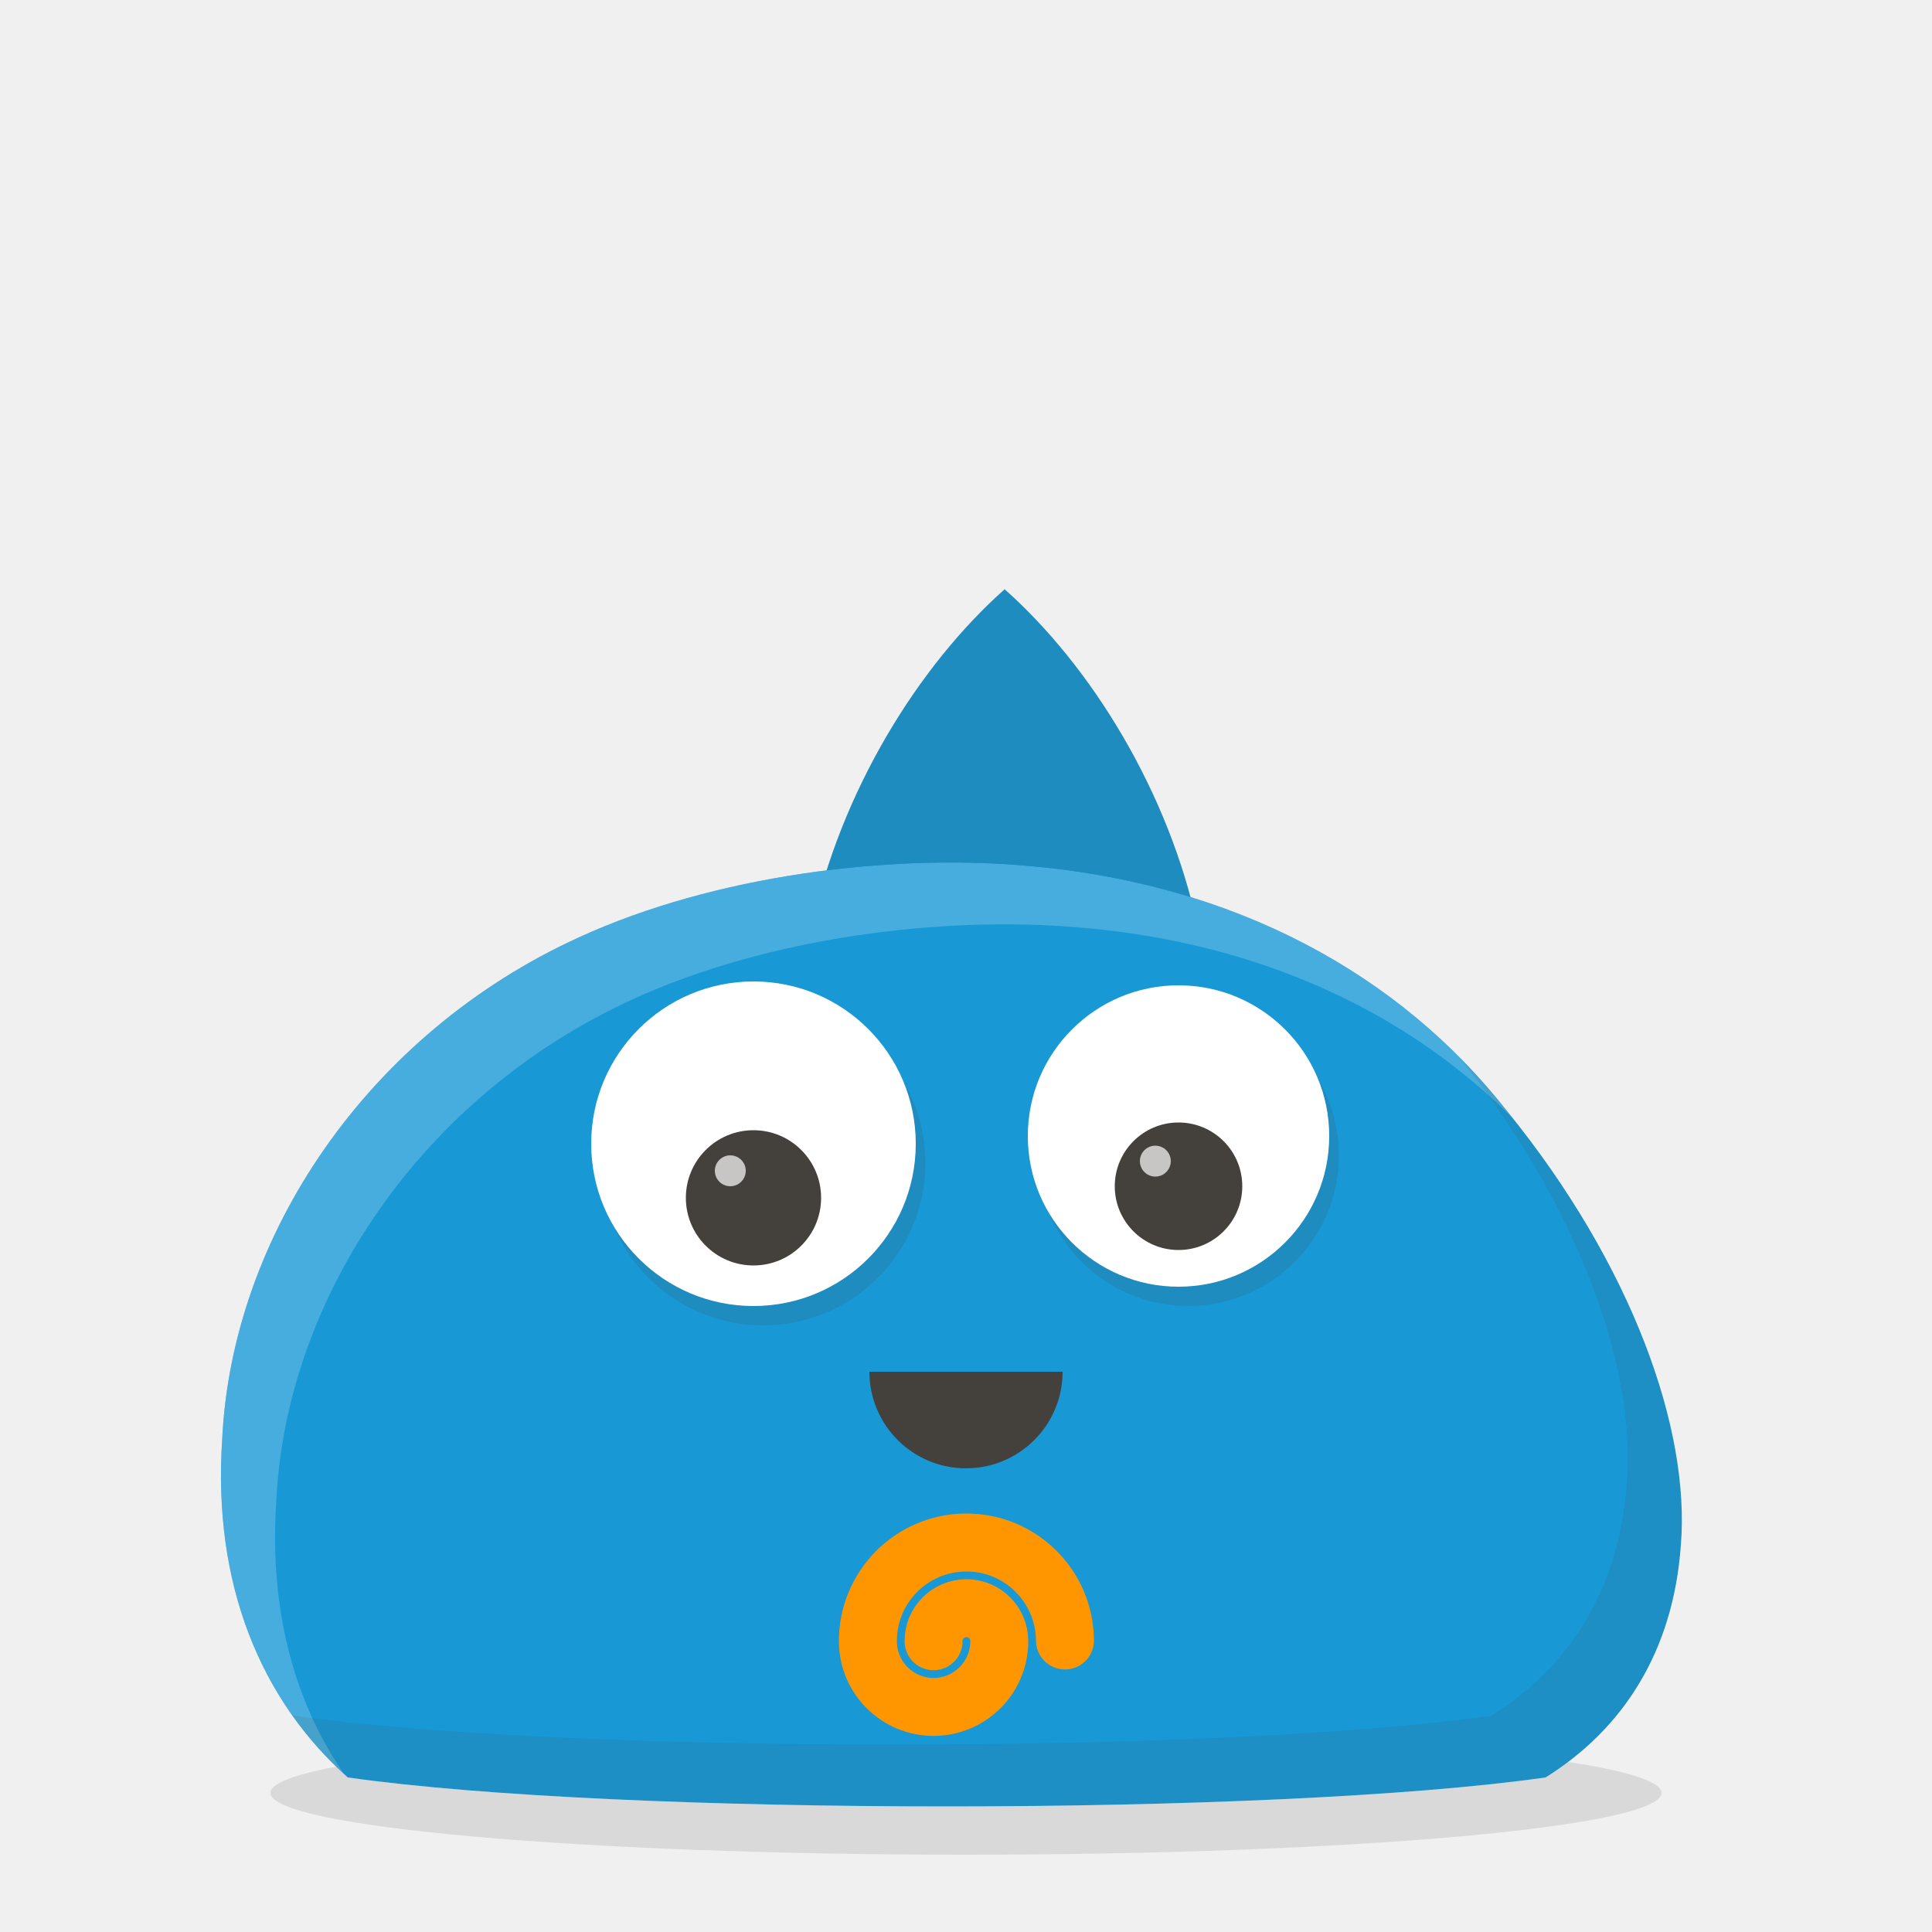
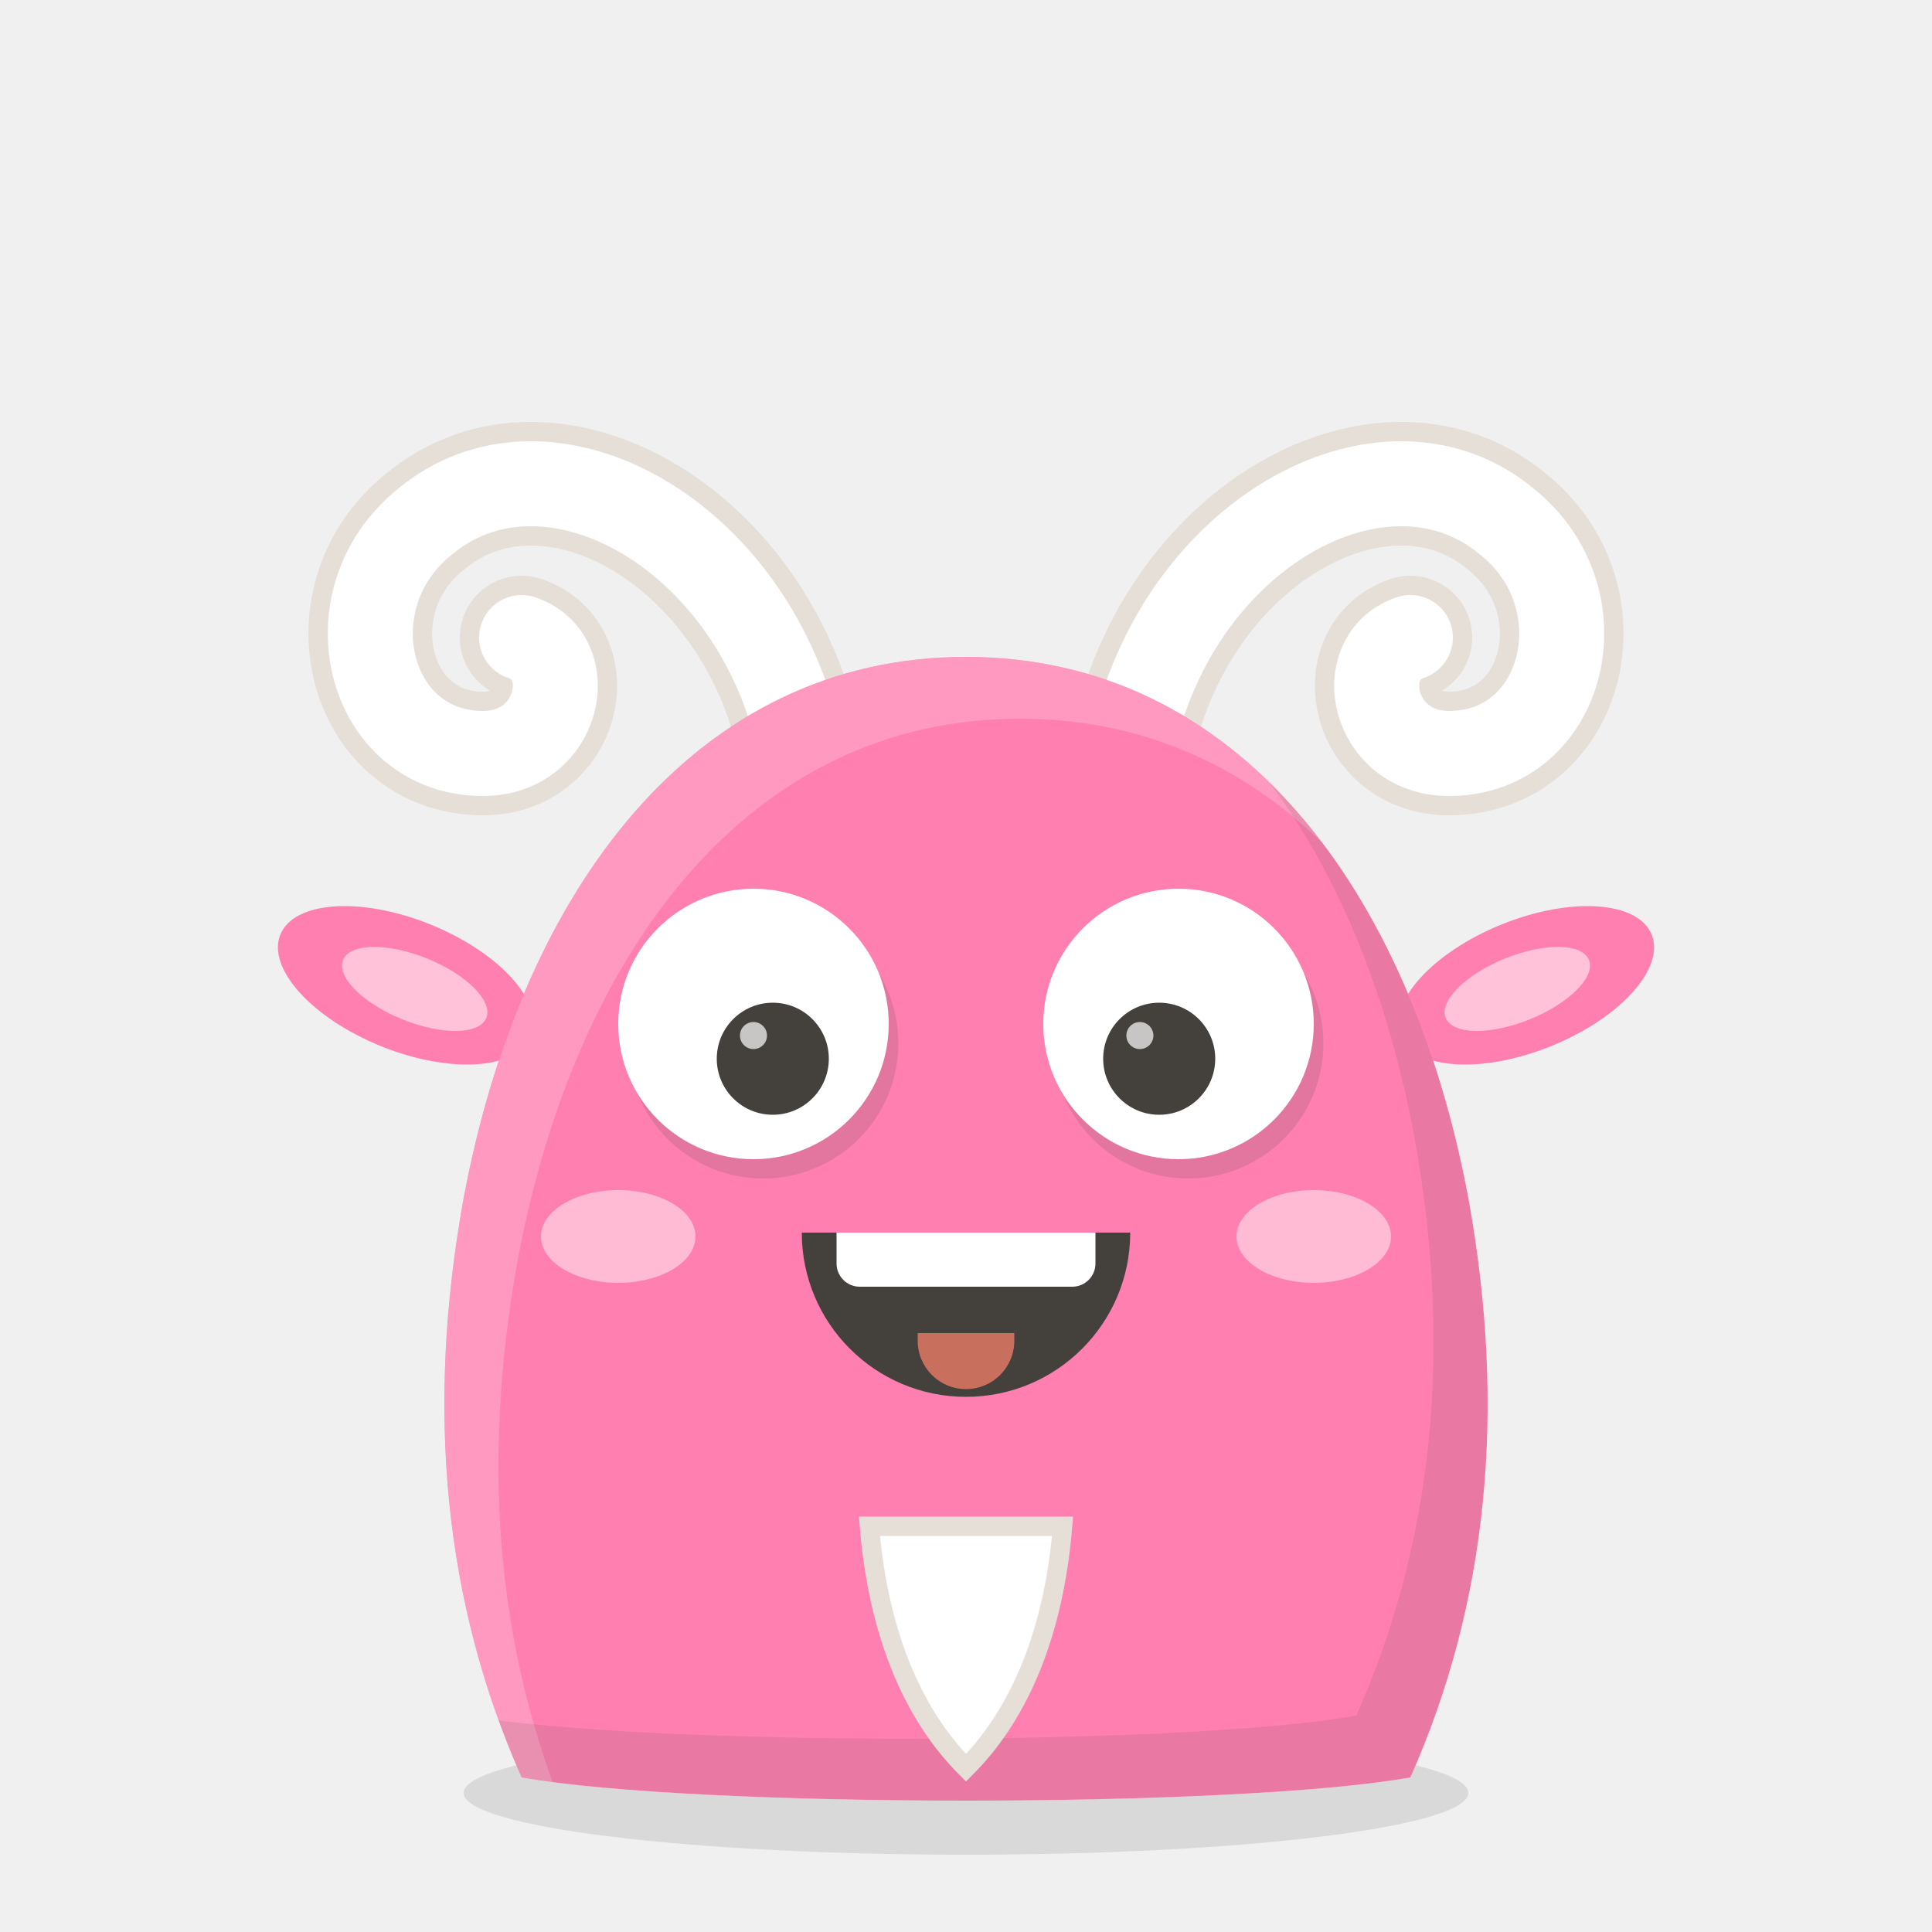
- <svg xmlns="http://www.w3.org/2000/svg" viewBox="0 0 100 100" fill="none" shape-rendering="auto" aria-hidden="true">
+ <svg xmlns="http://www.w3.org/2000/svg" viewBox="0 0 100 100" fill="none" aria-hidden="true">
+   <style>
+     .m-hop{transform-box:fill-box;transform-origin:50% 100%;animation:m-hop 1.2s cubic-bezier(.3,0,.4,1) infinite}
+     .m-shadow{transform-box:fill-box;transform-origin:50% 50%;animation:m-shadow 1.2s cubic-bezier(.3,0,.4,1) infinite}
+     .m-eye{transform-box:fill-box;transform-origin:50% 50%;animation:m-blink 3.6s infinite}
+     .m-mouth{transform-box:fill-box;transform-origin:50% 0;animation:m-grin 1.2s ease-in-out infinite}
+     .m-flick{transform-box:fill-box;transform-origin:100% 50%;animation:m-flick 2.4s ease-in-out infinite}
+     .m-sway{transform-box:fill-box;transform-origin:50% 0;animation:m-sway 1.2s ease-in-out infinite}
+     @keyframes m-hop{0%,100%{transform:translateY(0) scale(1.05,.94)}15%{transform:translateY(0) scale(.96,1.05)}45%{transform:translateY(-7px) rotate(-3deg)}70%{transform:translateY(0) scale(1.03,.96) rotate(2deg)}}
+     @keyframes m-shadow{0%,100%,70%{transform:scale(1)}45%{transform:scale(.72);opacity:.6}}
+     @keyframes m-blink{0%,46%,50%,100%{transform:scaleY(1)}48%{transform:scaleY(.1)}}
+     @keyframes m-grin{0%,100%{transform:scaleY(1)}45%{transform:scaleY(1.2)}}
+     @keyframes m-flick{0%,78%,100%{transform:rotate(0)}86%{transform:rotate(-20deg)}}
+     @keyframes m-sway{0%,100%{transform:rotate(-5deg)}50%{transform:rotate(5deg)}}
+     @media (prefers-reduced-motion:reduce){*{animation:none!important}}
+   </style>
  <defs>
-     <g id="top-peak-e21ab02e">
-       <path d="M12 30v-8c1.5-7 5.5-13.5 10-17.5 4.5 4 8.5 10.5 10 17.5v8Z" fill="#1899d6" />
-       <path d="M12 30v-8c1.5-7 5.5-13.5 10-17.5 4.5 4 8.5 10.5 10 17.5v8Z" fill="#44403c" opacity=".15" />
+     <path id="m-body" d="M27 92c-4-9-5-19-3-30 3-16 12-28 26-28s23 12 26 28c2 11 1 21-3 30-9 1.6-37 1.6-46 0" />
+     <clipPath id="m-clip">
+       <use href="#m-body" />
+     </clipPath>
+     <mask id="m-lit">
+       <use href="#m-body" fill="#fff" />
+       <use href="#m-body" fill="#000" transform="translate(2.8 3.2)" />
+     </mask>
+     <mask id="m-dim">
+       <use href="#m-body" fill="#fff" />
+       <use href="#m-body" fill="#000" transform="translate(-2.8 -3.2)" />
+     </mask>
+   </defs>
+   <ellipse class="m-shadow" cx="50" cy="92.8" rx="26" ry="3.2" fill="#44403c" opacity=".13" />
+   <g class="m-hop">
+     <path d="M41 37C38 27 28 22 22 27c-5 4-3 12 3 12 4 0 5-5 2-6" stroke="#e6dfd8" stroke-width="6.4" stroke-linecap="round" />
+     <path d="M41 37C38 27 28 22 22 27c-5 4-3 12 3 12 4 0 5-5 2-6" stroke="#fff" stroke-width="4.4" stroke-linecap="round" />
+     <g transform="translate(100 0) scale(-1 1)">
+       <path d="M41 37C38 27 28 22 22 27c-5 4-3 12 3 12 4 0 5-5 2-6" stroke="#e6dfd8" stroke-width="6.4" stroke-linecap="round" />
+       <path d="M41 37C38 27 28 22 22 27c-5 4-3 12 3 12 4 0 5-5 2-6" stroke="#fff" stroke-width="4.4" stroke-linecap="round" />
    </g>
-     <clipPath id="dbclb-squat">
-       <path d="M18 92c-4.5-4-7-10-6.5-17.5.5-10.5 7.5-21 18.5-26 7-3.2 16-4.3 23-3.7 11 .9 19.5 5.7 25 12.7 6.5 8 9.5 16.5 9 22.5-.4 5.5-3 9.5-7 12-14 2-48 2-62 0" />
-     </clipPath>
-     <g id="pattern-coil-e21ab02e">
-       <path d="M15 8a1.7 1.7 0 0 1 3.4 0 3.4 3.4 0 0 1-6.8 0 5.1 5.1 0 0 1 10.2 0" fill="none" stroke="#ff9600" stroke-width="3" stroke-linecap="round" />
+     <g class="m-flick">
+       <ellipse cx="21" cy="51" rx="7" ry="3.4" transform="rotate(22 21 51)" fill="#ff7fb0" />
+       <ellipse cx="21.5" cy="51" rx="4" ry="1.7" transform="rotate(22 21 51)" fill="#ffc2d8" />
    </g>
-     <g id="eyes-big-e21ab02e">
-       <circle cx="10.5" cy="11.2" r="8.4" fill="#44403c" opacity=".15" />
-       <circle cx="10" cy="10.2" r="8.4" fill="#ffffff" />
-       <g class="dbcl-ep">
-         <circle cx="10" cy="13" r="3.5" fill="#44403c" />
-         <circle cx="8.8" cy="11.6" r=".8" fill="#ffffff" opacity=".7" />
-       </g>
-       <circle cx="32.5" cy="10.8" r="7.8" fill="#44403c" opacity=".15" />
-       <circle cx="32" cy="9.8" r="7.8" fill="#ffffff" />
-       <g class="dbcl-ep">
-         <circle cx="32" cy="12.4" r="3.3" fill="#44403c" />
-         <circle cx="30.8" cy="11.1" r=".8" fill="#ffffff" opacity=".7" />
+     <g transform="translate(100 0) scale(-1 1)">
+       <g class="m-flick">
+         <ellipse cx="21" cy="51" rx="7" ry="3.4" transform="rotate(22 21 51)" fill="#ff7fb0" />
+         <ellipse cx="21.5" cy="51" rx="4" ry="1.7" transform="rotate(22 21 51)" fill="#ffc2d8" />
      </g>
    </g>
-     <g id="mouth-openSmall-e21ab02e">
-       <path d="M8 4h10A5 5 0 0 1 8 4" fill="#44403c" />
+     <g clip-path="url(#m-clip)">
+       <rect width="100" height="100" fill="#ff7fb0" />
+       <rect width="100" height="100" fill="#fff" opacity=".2" mask="url(#m-lit)" />
+       <rect width="100" height="100" fill="#44403c" opacity=".12" mask="url(#m-dim)" />
    </g>
-     <g id="body-squat-e21ab02e">
-       <g class="dbcl-t">
-         <use transform="translate(30 26)" href="#top-peak-e21ab02e" />
+     <g transform="translate(29 43)">
+       <circle cx="10.5" cy="11" r="7" fill="#44403c" opacity=".15" />
+       <circle cx="32.5" cy="11" r="7" fill="#44403c" opacity=".15" />
+       <circle cx="10" cy="10" r="7" fill="#fff" />
+       <circle cx="32" cy="10" r="7" fill="#fff" />
+       <g class="m-eye">
+         <circle cx="11" cy="11.8" r="2.9" fill="#44403c" />
+         <circle cx="10" cy="10.6" r=".7" fill="#fff" opacity=".7" />
      </g>
-       <ellipse cx="50" cy="92.8" rx="36" ry="3.2" fill="#44403c" opacity=".13" />
-       <path d="M18 92c-4.5-4-7-10-6.5-17.5.5-10.5 7.5-21 18.5-26 7-3.2 16-4.3 23-3.7 11 .9 19.5 5.7 25 12.7 6.5 8 9.5 16.5 9 22.5-.4 5.5-3 9.5-7 12-14 2-48 2-62 0" fill="#1899d6" />
-       <g clip-path="url(#dbclb-squat)">
-         <path d="M18 92c-4.5-4-7-10-6.5-17.5.5-10.5 7.5-21 18.5-26 7-3.2 16-4.3 23-3.7 11 .9 19.5 5.7 25 12.7 6.5 8 9.5 16.5 9 22.5-.4 5.5-3 9.5-7 12-14 2-48 2-62 0m2.8 3.2c-4.5-4-7-10-6.5-17.5.5-10.5 7.5-21 18.5-26 7-3.2 16-4.3 23-3.7 11 .9 19.5 5.7 25 12.7 6.5 8 9.5 16.5 9 22.5-.4 5.5-3 9.5-7 12-14 2-48 2-62 0" fill="#ffffff" opacity=".2" fill-rule="evenodd" />
-         <path d="M18 92c-4.5-4-7-10-6.5-17.5.5-10.5 7.5-21 18.5-26 7-3.2 16-4.3 23-3.7 11 .9 19.5 5.7 25 12.7 6.5 8 9.5 16.5 9 22.5-.4 5.5-3 9.5-7 12-14 2-48 2-62 0m-2.8-3.2c-4.5-4-7-10-6.5-17.5.5-10.5 7.5-21 18.5-26 7-3.2 16-4.3 23-3.7 11 .9 19.5 5.7 25 12.7 6.5 8 9.5 16.5 9 22.5-.4 5.5-3 9.5-7 12-14 2-48 2-62 0" fill="#44403c" opacity=".12" fill-rule="evenodd" />
+       <g class="m-eye">
+         <circle cx="31" cy="11.8" r="2.9" fill="#44403c" />
+         <circle cx="30" cy="10.6" r=".7" fill="#fff" opacity=".7" />
      </g>
-       <use transform="translate(35 76) translate(-1.67811, 0.94963) rotate(-0.3327, 15, 8)" href="#pattern-coil-e21ab02e" />
-       <use transform="translate(29 49)" href="#eyes-big-e21ab02e" />
-       <use transform="translate(37 67)" href="#mouth-openSmall-e21ab02e" />
    </g>
-     <g id="animation-none-e21ab02e" />
-     <clipPath id="clip-e21ab02e">
-       <rect width="100" height="100" rx="0" ry="0" />
-     </clipPath>
-   </defs>
-   <g clip-path="url(#clip-e21ab02e)">
-     <g class="dbcl-c">
-       <use href="#body-squat-e21ab02e" />
+     <ellipse cx="32" cy="64" rx="4" ry="2.4" fill="#ffc9dd" opacity=".8" />
+     <ellipse cx="68" cy="64" rx="4" ry="2.4" fill="#ffc9dd" opacity=".8" />
+     <g transform="translate(37 62)">
+       <g class="m-mouth">
+         <path d="M4.5 1.8h17a8.5 8.5 0 0 1-17 0" fill="#44403c" />
+         <path d="M6.3 1.8h13.4v1.6a1.2 1.2 0 0 1-1.2 1.2h-11a1.2 1.2 0 0 1-1.2-1.2Z" fill="#fff" />
+         <path d="M10.5 7h5v.4a2.5 2.5 0 0 1-5 0Z" fill="#c96f5e" />
+       </g>
    </g>
-     <use href="#animation-none-e21ab02e" />
+     <path class="m-sway" d="M45 79c.5 6 2.5 10 5 12.5 2.5-2.5 4.5-6.5 5-12.5Z" fill="#fff" stroke="#e6dfd8" stroke-width="1" />
  </g>
</svg>
